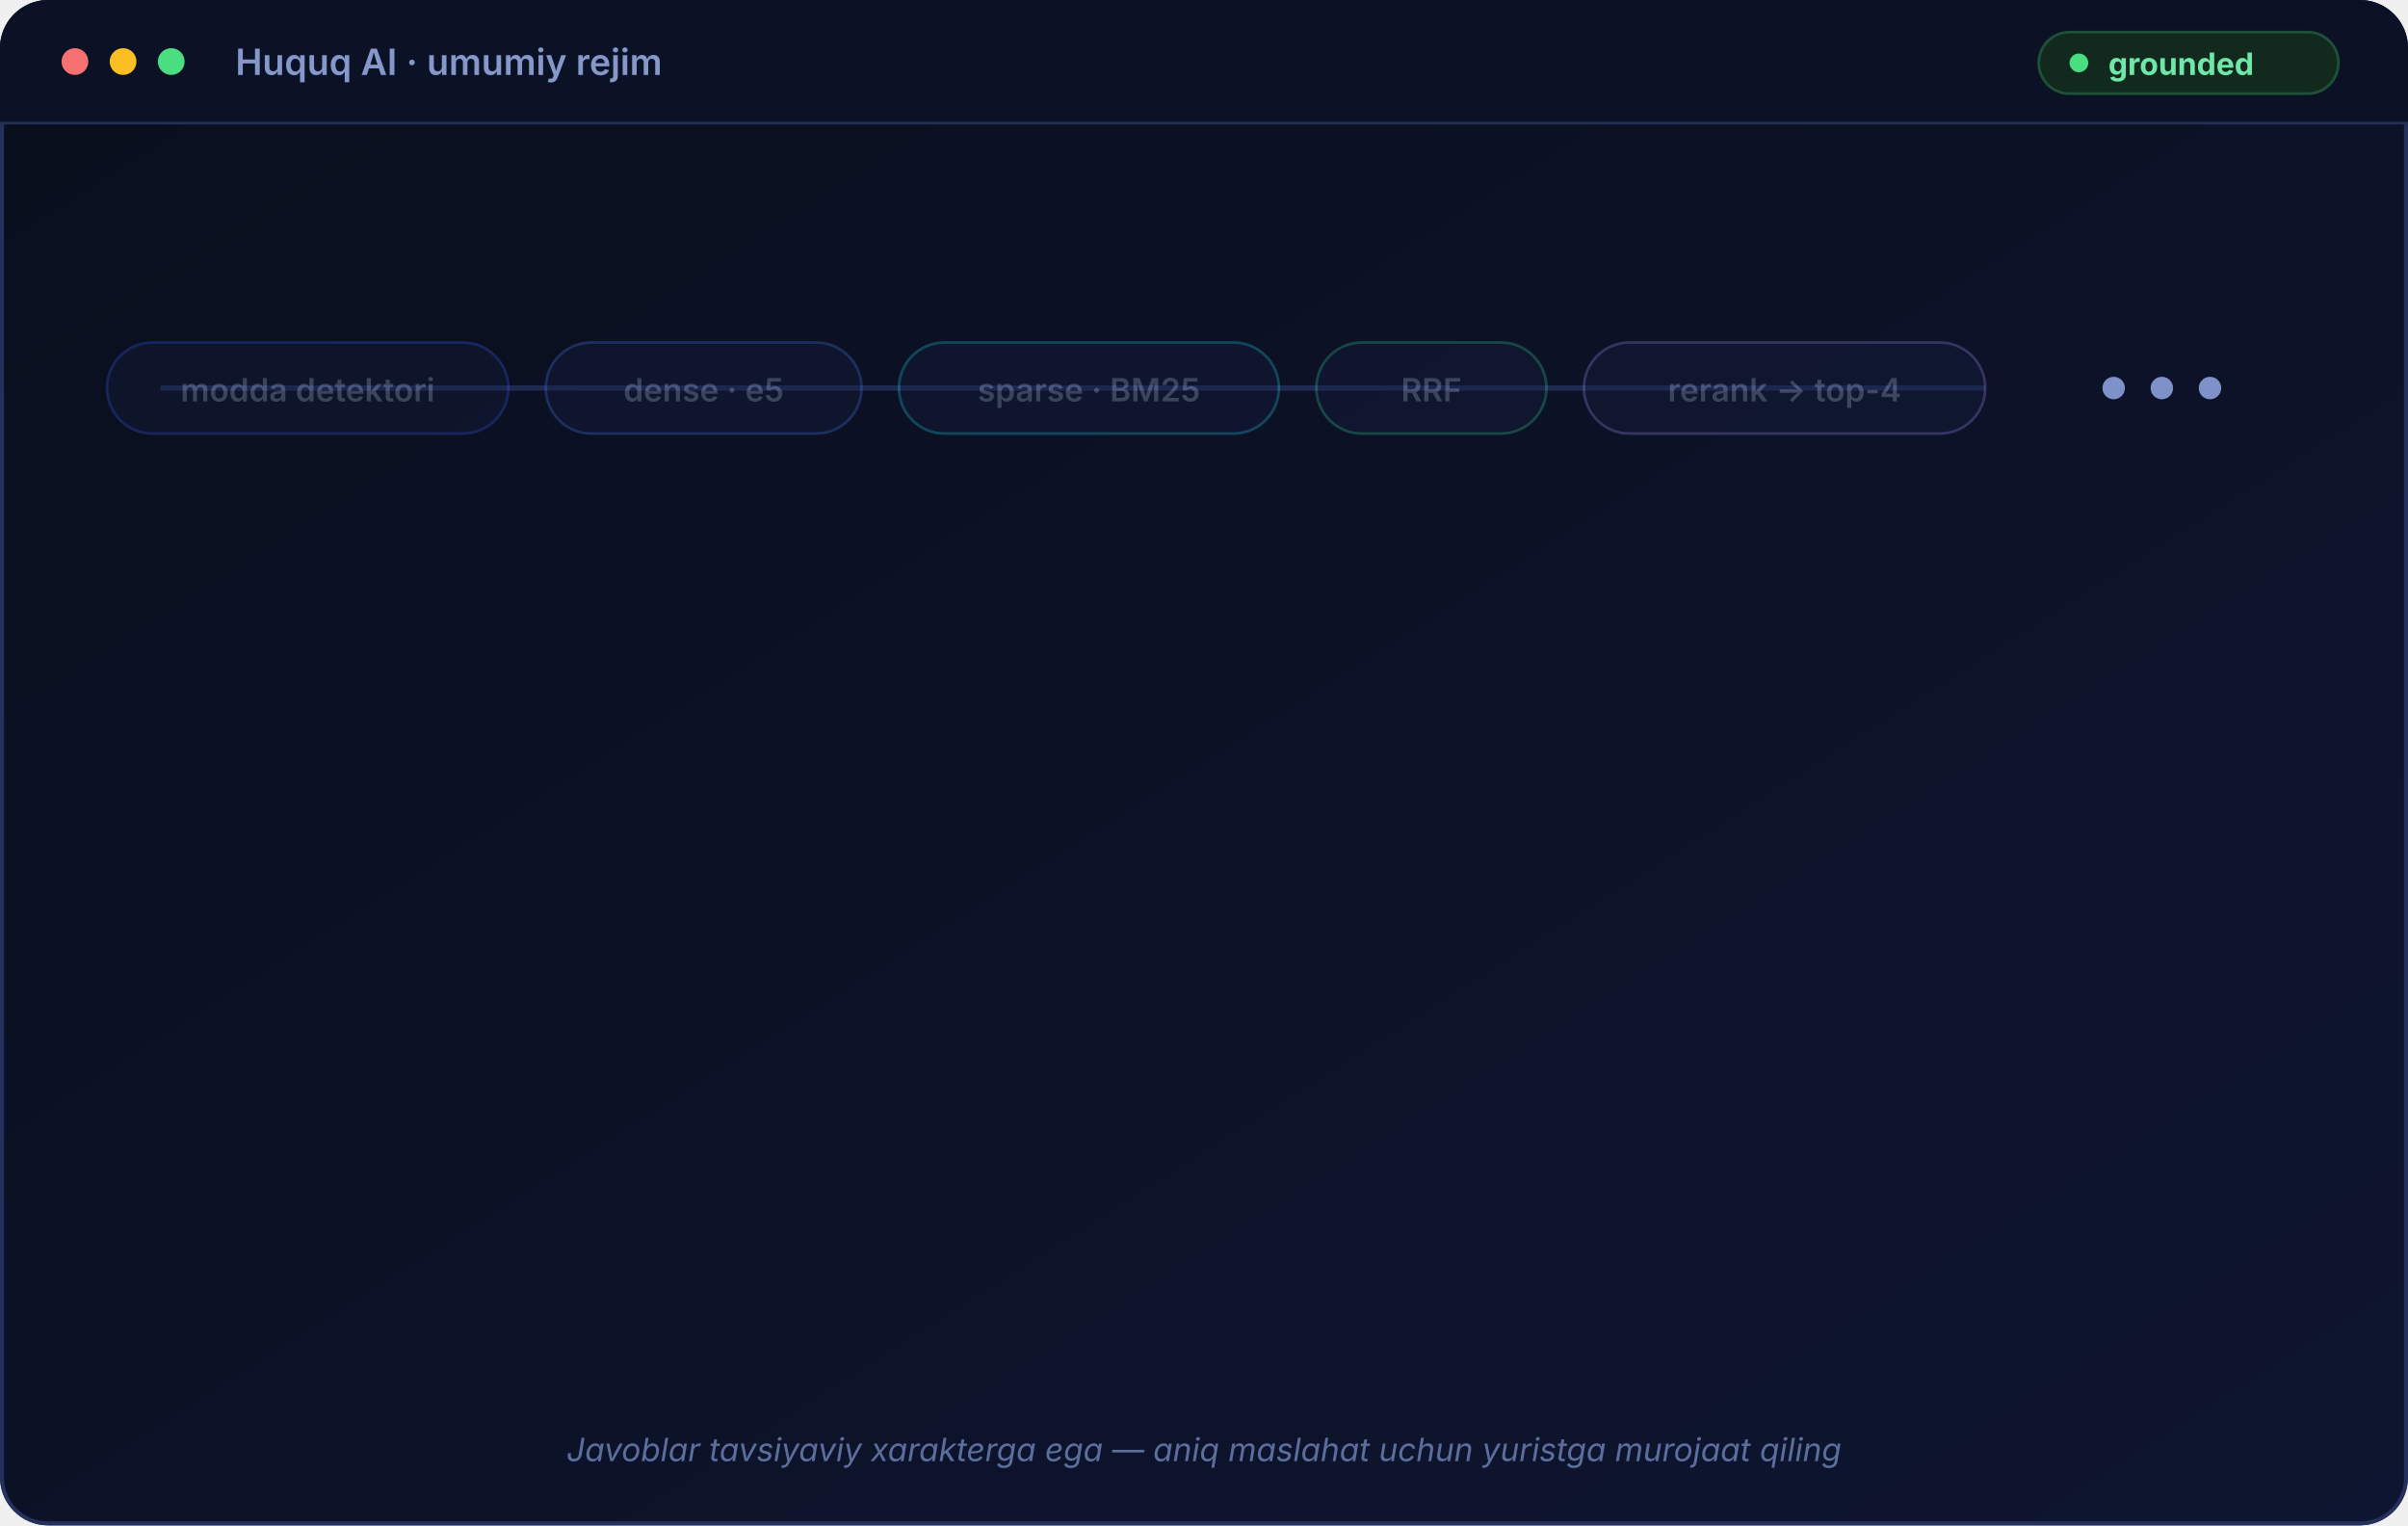
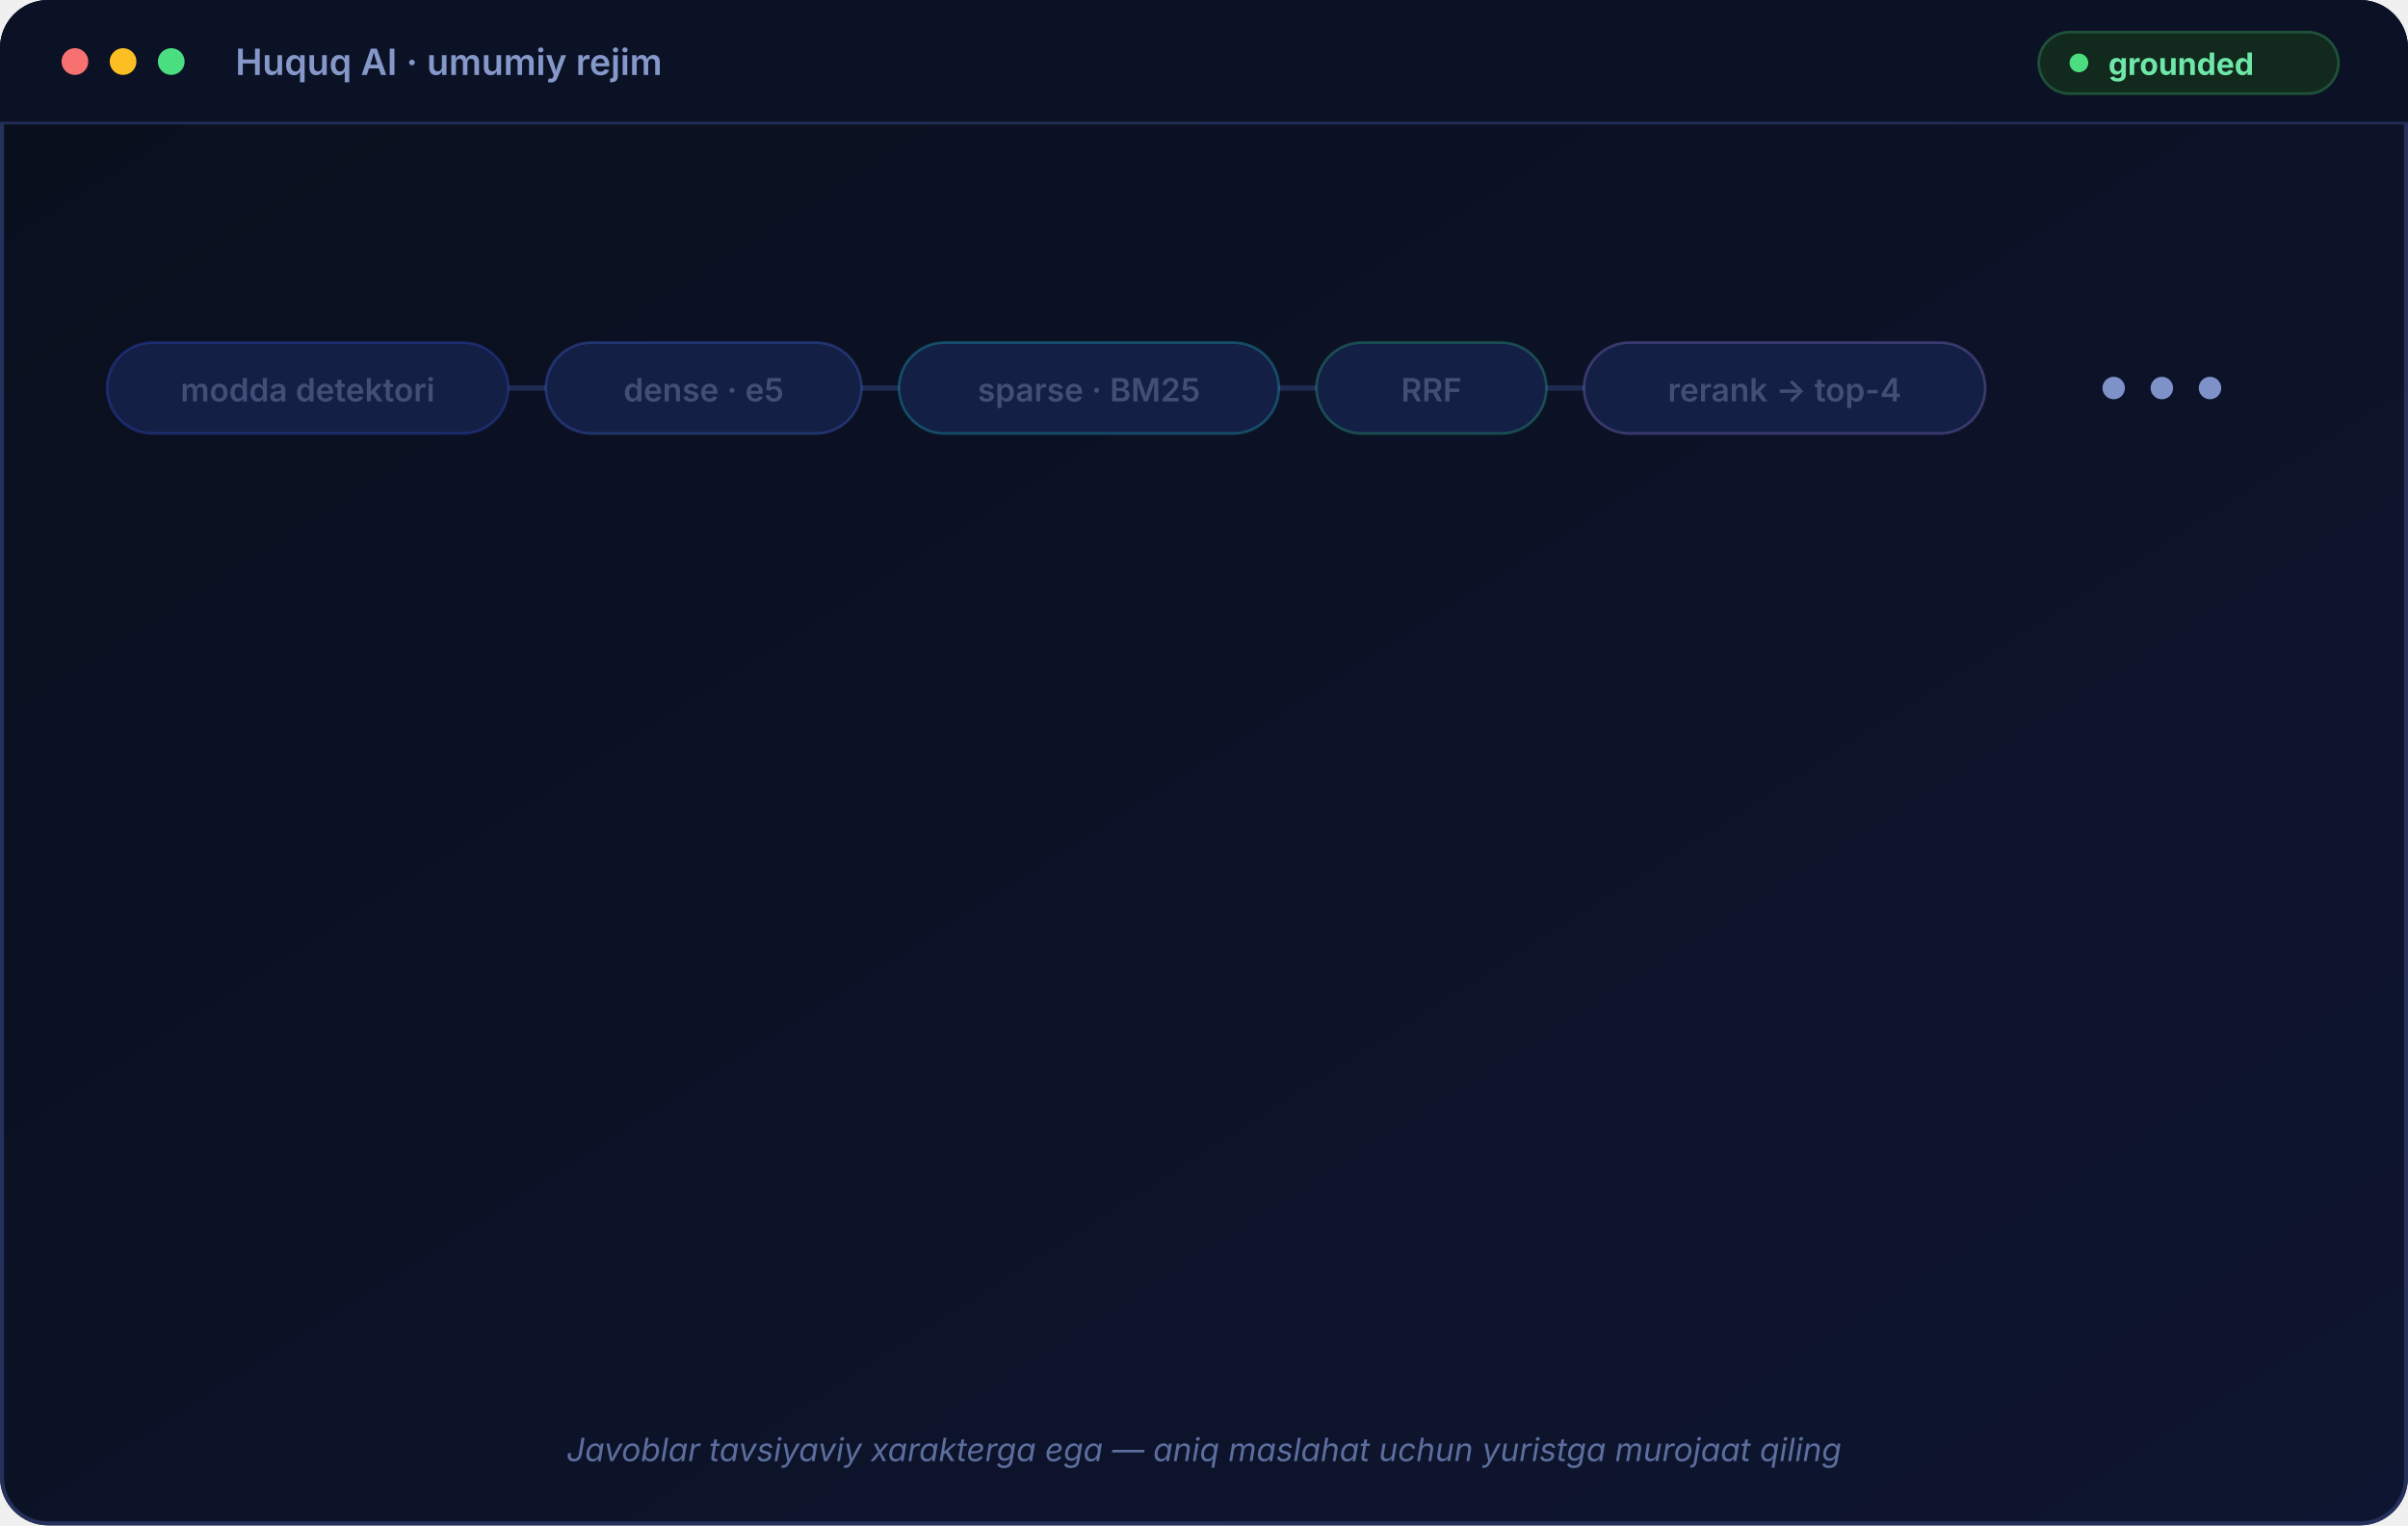
<svg xmlns="http://www.w3.org/2000/svg" viewBox="0 0 900 570" width="900" height="570" role="img" aria-label="Huquq AI demo — savol, gibrid qidiruv, manbali javob">
  <defs>
    <linearGradient id="d-bg" x1="0" y1="0" x2="1" y2="1">
      <stop offset="0" stop-color="#0A0F1D" />
      <stop offset="1" stop-color="#0E1530" />
    </linearGradient>
    <linearGradient id="d-user" x1="0" y1="0" x2="1" y2="1">
      <stop offset="0" stop-color="#3B5BFD" />
      <stop offset="1" stop-color="#6D4AEF" />
    </linearGradient>
    <linearGradient id="d-track" x1="0" y1="0" x2="1" y2="0">
      <stop offset="0" stop-color="#3B5BFD" />
      <stop offset="1" stop-color="#22D3EE" />
    </linearGradient>
    <clipPath id="d-card">
      <rect width="900" height="570" rx="18" />
    </clipPath>
    <filter id="d-glow" x="-80%" y="-80%" width="260%" height="260%">
      <feGaussianBlur stdDeviation="5" />
    </filter>
    <mask id="d-q">
      <rect class="rv q" x="534" y="76" width="306" height="26" fill="#fff" />
    </mask>
    <mask id="d-l1">
      <rect class="rv l1" x="62" y="204" width="466" height="24" fill="#fff" />
    </mask>
    <mask id="d-l2">
      <rect class="rv l2" x="62" y="230" width="400" height="24" fill="#fff" />
    </mask>
    <mask id="d-l3">
      <rect class="rv l3" x="62" y="256" width="432" height="24" fill="#fff" />
    </mask>
    <mask id="d-l4">
      <rect class="rv l4" x="62" y="282" width="366" height="24" fill="#fff" />
    </mask>
    <mask id="d-l5">
      <rect class="rv l5" x="62" y="308" width="410" height="24" fill="#fff" />
    </mask>
    <mask id="d-l6">
      <rect class="rv l6" x="62" y="334" width="376" height="24" fill="#fff" />
    </mask>
    <style>
      .f { font-family: "Segoe UI", Inter, Roboto, Ubuntu, "Helvetica Neue", Arial, sans-serif; }
      .stage { animation: stage 15s linear infinite; }
      @keyframes stage { 0%{opacity:0} 1.5%{opacity:1} 95%{opacity:1} 99%{opacity:0} 100%{opacity:0} }

      .rv { transform-box: fill-box; transform-origin: left center; transform: scaleX(0); animation-duration: 15s; animation-iteration-count: infinite; animation-timing-function: linear; }
      .q  { animation-name: kq }
      .l1 { animation-name: k1 } .l2 { animation-name: k2 } .l3 { animation-name: k3 }
      .l4 { animation-name: k4 } .l5 { animation-name: k5 } .l6 { animation-name: k6 }
      @keyframes kq { 0%,3%{transform:scaleX(0)} 15%{transform:scaleX(1)} 100%{transform:scaleX(1)} }
      @keyframes k1 { 0%,40%{transform:scaleX(0)} 44%{transform:scaleX(1)} 100%{transform:scaleX(1)} }
      @keyframes k2 { 0%,45%{transform:scaleX(0)} 49%{transform:scaleX(1)} 100%{transform:scaleX(1)} }
      @keyframes k3 { 0%,50%{transform:scaleX(0)} 54%{transform:scaleX(1)} 100%{transform:scaleX(1)} }
      @keyframes k4 { 0%,55%{transform:scaleX(0)} 59%{transform:scaleX(1)} 100%{transform:scaleX(1)} }
      @keyframes k5 { 0%,60%{transform:scaleX(0)} 64%{transform:scaleX(1)} 100%{transform:scaleX(1)} }
      @keyframes k6 { 0%,65%{transform:scaleX(0)} 69%{transform:scaleX(1)} 100%{transform:scaleX(1)} }

      .qbub { opacity:0; animation: pop 15s ease-out infinite; transform-box: fill-box; }
      @keyframes pop { 0%,2%{opacity:0;transform:translateY(8px)} 5%{opacity:1;transform:translateY(0)} 100%{opacity:1;transform:translateY(0)} }

      .abub { opacity:0; animation: pop2 15s ease-out infinite; transform-box: fill-box; }
      @keyframes pop2 { 0%,38%{opacity:0;transform:translateY(8px)} 41%{opacity:1;transform:translateY(0)} 100%{opacity:1;transform:translateY(0)} }

      .pill { opacity:.28; animation-duration:15s; animation-iteration-count:infinite; animation-timing-function:ease-out; }
      .p1{animation-name:pv1} .p2{animation-name:pv2} .p3{animation-name:pv3} .p4{animation-name:pv4} .p5{animation-name:pv5}
      @keyframes pv1 { 0%,19%{opacity:.28} 22%{opacity:1} 100%{opacity:1} }
      @keyframes pv2 { 0%,23%{opacity:.28} 26%{opacity:1} 100%{opacity:1} }
      @keyframes pv3 { 0%,23%{opacity:.28} 26%{opacity:1} 100%{opacity:1} }
      @keyframes pv4 { 0%,29%{opacity:.28} 32%{opacity:1} 100%{opacity:1} }
      @keyframes pv5 { 0%,33%{opacity:.28} 36%{opacity:1} 100%{opacity:1} }

      .spark { opacity:0; animation: spk 15s linear infinite; }
      @keyframes spk { 0%,18%{opacity:0;transform:translateX(0)} 20%{opacity:1} 37%{opacity:1;transform:translateX(682px)} 40%{opacity:0;transform:translateX(682px)} 100%{opacity:0;transform:translateX(682px)} }

      .src { opacity:0; animation-duration:15s; animation-iteration-count:infinite; animation-timing-function:cubic-bezier(.2,.8,.2,1); transform-box: fill-box; }
      .s1 { animation-name: sv1 } .s2 { animation-name: sv2 }
      @keyframes sv1 { 0%,73%{opacity:0;transform:translateY(14px)} 77%{opacity:1;transform:translateY(0)} 100%{opacity:1;transform:translateY(0)} }
      @keyframes sv2 { 0%,77%{opacity:0;transform:translateY(14px)} 81%{opacity:1;transform:translateY(0)} 100%{opacity:1;transform:translateY(0)} }

      .lbl { opacity:0; animation: lb 15s linear infinite; }
      @keyframes lb { 0%,71%{opacity:0} 74%{opacity:1} 100%{opacity:1} }

      .fpanel { opacity:0; animation: fp 15s ease-out infinite; transform-box: fill-box; }
      @keyframes fp { 0%,20%{opacity:0;transform:translateY(8px)} 24%{opacity:1;transform:translateY(0)} 100%{opacity:1;transform:translateY(0)} }
      .fbar { transform-box: fill-box; transform-origin: left center; transform: scaleX(0);
              animation-duration:15s; animation-iteration-count:infinite; animation-timing-function:cubic-bezier(.2,.85,.25,1); }
      .f1{animation-name:fb1} .f2{animation-name:fb2} .f3{animation-name:fb3} .f4{animation-name:fb4}
      @keyframes fb1 { 0%,24%{transform:scaleX(0)} 29%{transform:scaleX(1)} 100%{transform:scaleX(1)} }
      @keyframes fb2 { 0%,27%{transform:scaleX(0)} 32%{transform:scaleX(1)} 100%{transform:scaleX(1)} }
      @keyframes fb3 { 0%,31%{transform:scaleX(0)} 36%{transform:scaleX(1)} 100%{transform:scaleX(1)} }
      @keyframes fb4 { 0%,36%{transform:scaleX(0)} 41%{transform:scaleX(1)} 100%{transform:scaleX(1)} }

      .think { animation: th 1.1s ease-in-out infinite; }
      .th2 { animation-delay: .18s } .th3 { animation-delay: .36s }
      @keyframes th { 0%,100%{opacity:.25} 50%{opacity:1} }
      .thinkwrap { animation: tw 15s linear infinite; }
      @keyframes tw { 0%,17%{opacity:0} 19%{opacity:1} 38%{opacity:1} 40%{opacity:0} 100%{opacity:0} }
    </style>
  </defs>
  <g clip-path="url(#d-card)">
    <rect width="900" height="570" fill="url(#d-bg)" />
    <rect x="0.75" y="0.75" width="898.5" height="568.5" rx="17" fill="none" stroke="#25315C" stroke-width="1.5" />
    <rect width="900" height="46" fill="#0B1226" />
    <line x1="0" y1="46" x2="900" y2="46" stroke="#222E56" />
    <circle cx="28" cy="23" r="5" fill="#F87171" />
    <circle cx="46" cy="23" r="5" fill="#FBBF24" />
    <circle cx="64" cy="23" r="5" fill="#4ADE80" />
    <text class="f" x="88" y="28" font-size="13.5" font-weight="600" fill="#8598C9">Huquq AI · umumiy rejim</text>
    <g class="f" font-size="11.5" font-weight="700">
      <rect x="762" y="12" width="112" height="23" rx="11.5" fill="#122A1E" stroke="#1F5138" />
      <circle cx="777" cy="23.5" r="3.5" fill="#4ADE80" />
      <text x="788" y="28" fill="#6EE7A8">grounded</text>
    </g>
    <g class="stage">
      <g class="qbub">
        <rect x="510" y="62" width="352" height="50" rx="15" fill="url(#d-user)" />
        <text class="f" x="534" y="94" font-size="17" fill="#fff" mask="url(#d-q)" textLength="304" lengthAdjust="spacing">O'g'irlik uchun qanday jazo belgilangan?</text>
      </g>
      <g class="f" font-size="12" font-weight="600">
        <line x1="60" y1="145" x2="742" y2="145" stroke="#1E2A50" stroke-width="2" />
        <g class="spark" filter="url(#d-glow)">
          <circle cx="60" cy="145" r="6" fill="#7DD3FC" />
        </g>
        <g class="spark">
          <circle cx="60" cy="145" r="3.2" fill="#ffffff" />
        </g>
+         <g fill="#141F45">
+           <rect x="40" y="128" width="150" height="34" rx="17" />
+           <rect x="204" y="128" width="118" height="34" rx="17" />
+           <rect x="336" y="128" width="142" height="34" rx="17" />
+           <rect x="492" y="128" width="86" height="34" rx="17" />
+           <rect x="592" y="128" width="150" height="34" rx="17" />
+         </g>
        <g class="pill p1">
          <rect x="40" y="128" width="150" height="34" rx="17" fill="#141F45" stroke="#3B5BFD" />
          <text x="115" y="150" fill="#B9C8F2" text-anchor="middle">modda detektori</text>
        </g>
        <g class="pill p2">
          <rect x="204" y="128" width="118" height="34" rx="17" fill="#141F45" stroke="#4F7BFF" />
          <text x="263" y="150" fill="#B9C8F2" text-anchor="middle">dense · e5</text>
        </g>
        <g class="pill p3">
          <rect x="336" y="128" width="142" height="34" rx="17" fill="#141F45" stroke="#22D3EE" />
          <text x="407" y="150" fill="#B9C8F2" text-anchor="middle">sparse · BM25</text>
        </g>
        <g class="pill p4">
          <rect x="492" y="128" width="86" height="34" rx="17" fill="#141F45" stroke="#34D399" />
          <text x="535" y="150" fill="#B9C8F2" text-anchor="middle">RRF</text>
        </g>
        <g class="pill p5">
          <rect x="592" y="128" width="150" height="34" rx="17" fill="#141F45" stroke="#A78BFA" />
          <text x="667" y="150" fill="#B9C8F2" text-anchor="middle">rerank → top-4</text>
        </g>
      </g>
      <g class="thinkwrap">
        <circle class="think" cx="790" cy="145" r="4.2" fill="#7E92C9" />
        <circle class="think th2" cx="808" cy="145" r="4.2" fill="#7E92C9" />
        <circle class="think th3" cx="826" cy="145" r="4.2" fill="#7E92C9" />
      </g>
      <g class="abub">
        <rect x="40" y="182" width="530" height="192" rx="15" fill="#111A34" stroke="#26325C" />
        <rect x="40" y="182" width="4" height="192" rx="2" fill="#3B5BFD" />
        <g class="f" font-size="16" fill="#D3DDF5">
          <text x="62" y="222" mask="url(#d-l1)" textLength="464" lengthAdjust="spacing">O'g'irlik — o'zganing mol-mulkini yashirincha talon-toroj qilish —</text>
          <text x="62" y="248" mask="url(#d-l2)" textLength="398" lengthAdjust="spacing">Jinoyat kodeksining 169-moddasi bilan tartibga solinadi.</text>
          <text x="62" y="274" mask="url(#d-l3)" textLength="430" lengthAdjust="spacing">Jazo qilmish belgilariga qarab jarimadan ozodlikdan mahrum</text>
          <text x="62" y="300" mask="url(#d-l4)" textLength="364" lengthAdjust="spacing">qilishgacha o'zgaradi (Jinoyat kodeksi, 169-modda).</text>
          <text x="62" y="326" mask="url(#d-l5)" textLength="408" lengthAdjust="spacing">Sud jazo tayinlashda yengillashtiruvchi va og'irlashtiruvchi</text>
          <text x="62" y="352" mask="url(#d-l6)" textLength="374" lengthAdjust="spacing">holatlarni hisobga oladi (Jinoyat kodeksi, 54-modda).</text>
        </g>
      </g>
      <g class="fpanel">
        <rect x="596" y="182" width="266" height="192" rx="15" fill="#0E1730" stroke="#26325C" />
        <text class="f" x="618" y="210" font-size="11" font-weight="700" fill="#7E92C9" letter-spacing="1.8">NOMZODLAR</text>
        <g class="f" font-size="12.5" fill="#9FB0DA">
          <text x="618" y="240">dense · e5</text>
          <text x="840" y="240" font-weight="700" fill="#CBD8F5" text-anchor="end">20</text>
          <rect x="618" y="248" width="222" height="4" rx="2" fill="#18234A" />
          <rect class="fbar f1" x="618" y="248" width="130" height="4" rx="2" fill="#4F7BFF" />
          <text x="618" y="278">sparse · BM25</text>
          <text x="840" y="278" font-weight="700" fill="#CBD8F5" text-anchor="end">20</text>
          <rect x="618" y="286" width="222" height="4" rx="2" fill="#18234A" />
          <rect class="fbar f2" x="618" y="286" width="130" height="4" rx="2" fill="#22D3EE" />
          <text x="618" y="316">RRF birlashma</text>
          <text x="840" y="316" font-weight="700" fill="#CBD8F5" text-anchor="end">20</text>
          <rect x="618" y="324" width="222" height="4" rx="2" fill="#18234A" />
          <rect class="fbar f3" x="618" y="324" width="130" height="4" rx="2" fill="#34D399" />
          <text x="618" y="354">rerank → javob</text>
          <text x="840" y="354" font-weight="700" fill="#6EE7A8" text-anchor="end">4</text>
          <rect x="618" y="362" width="222" height="4" rx="2" fill="#18234A" />
          <rect class="fbar f4" x="618" y="362" width="27" height="4" rx="2" fill="#A78BFA" />
        </g>
      </g>
      <text class="f lbl" x="40" y="404" font-size="11.5" font-weight="700" fill="#7E92C9" letter-spacing="1.8">MANBALAR</text>
      <g class="src s1">
        <rect x="40" y="416" width="822" height="46" rx="11" fill="#101830" stroke="#2A3760" />
        <text class="f" x="60" y="437" font-size="14" font-weight="700" fill="#8FB4FF">Jinoyat kodeksi · 169-modda</text>
        <text class="f" x="60" y="453" font-size="12.5" fill="#7887B0">O'g'rilik · lex.uz/uz/docs/-111453#-263768</text>
        <text class="f" x="838" y="444" font-size="14" fill="#5C6E9E" text-anchor="end">↗</text>
      </g>
      <g class="src s2">
        <rect x="40" y="470" width="822" height="46" rx="11" fill="#101830" stroke="#2A3760" />
        <text class="f" x="60" y="491" font-size="14" font-weight="700" fill="#8FB4FF">Jinoyat kodeksi · 54-modda</text>
        <text class="f" x="60" y="507" font-size="12.5" fill="#7887B0">Jazo tayinlashning umumiy asoslari · lex.uz/uz/docs/-111453#-184674</text>
        <text class="f" x="838" y="498" font-size="14" fill="#5C6E9E" text-anchor="end">↗</text>
      </g>
    </g>
    <text class="f" x="450" y="546" font-size="12" fill="#5C6E9E" text-anchor="middle" font-style="italic">Javoblar tavsiyaviy xarakterga ega — aniq maslahat uchun yuristga murojaat qiling</text>
  </g>
</svg>
